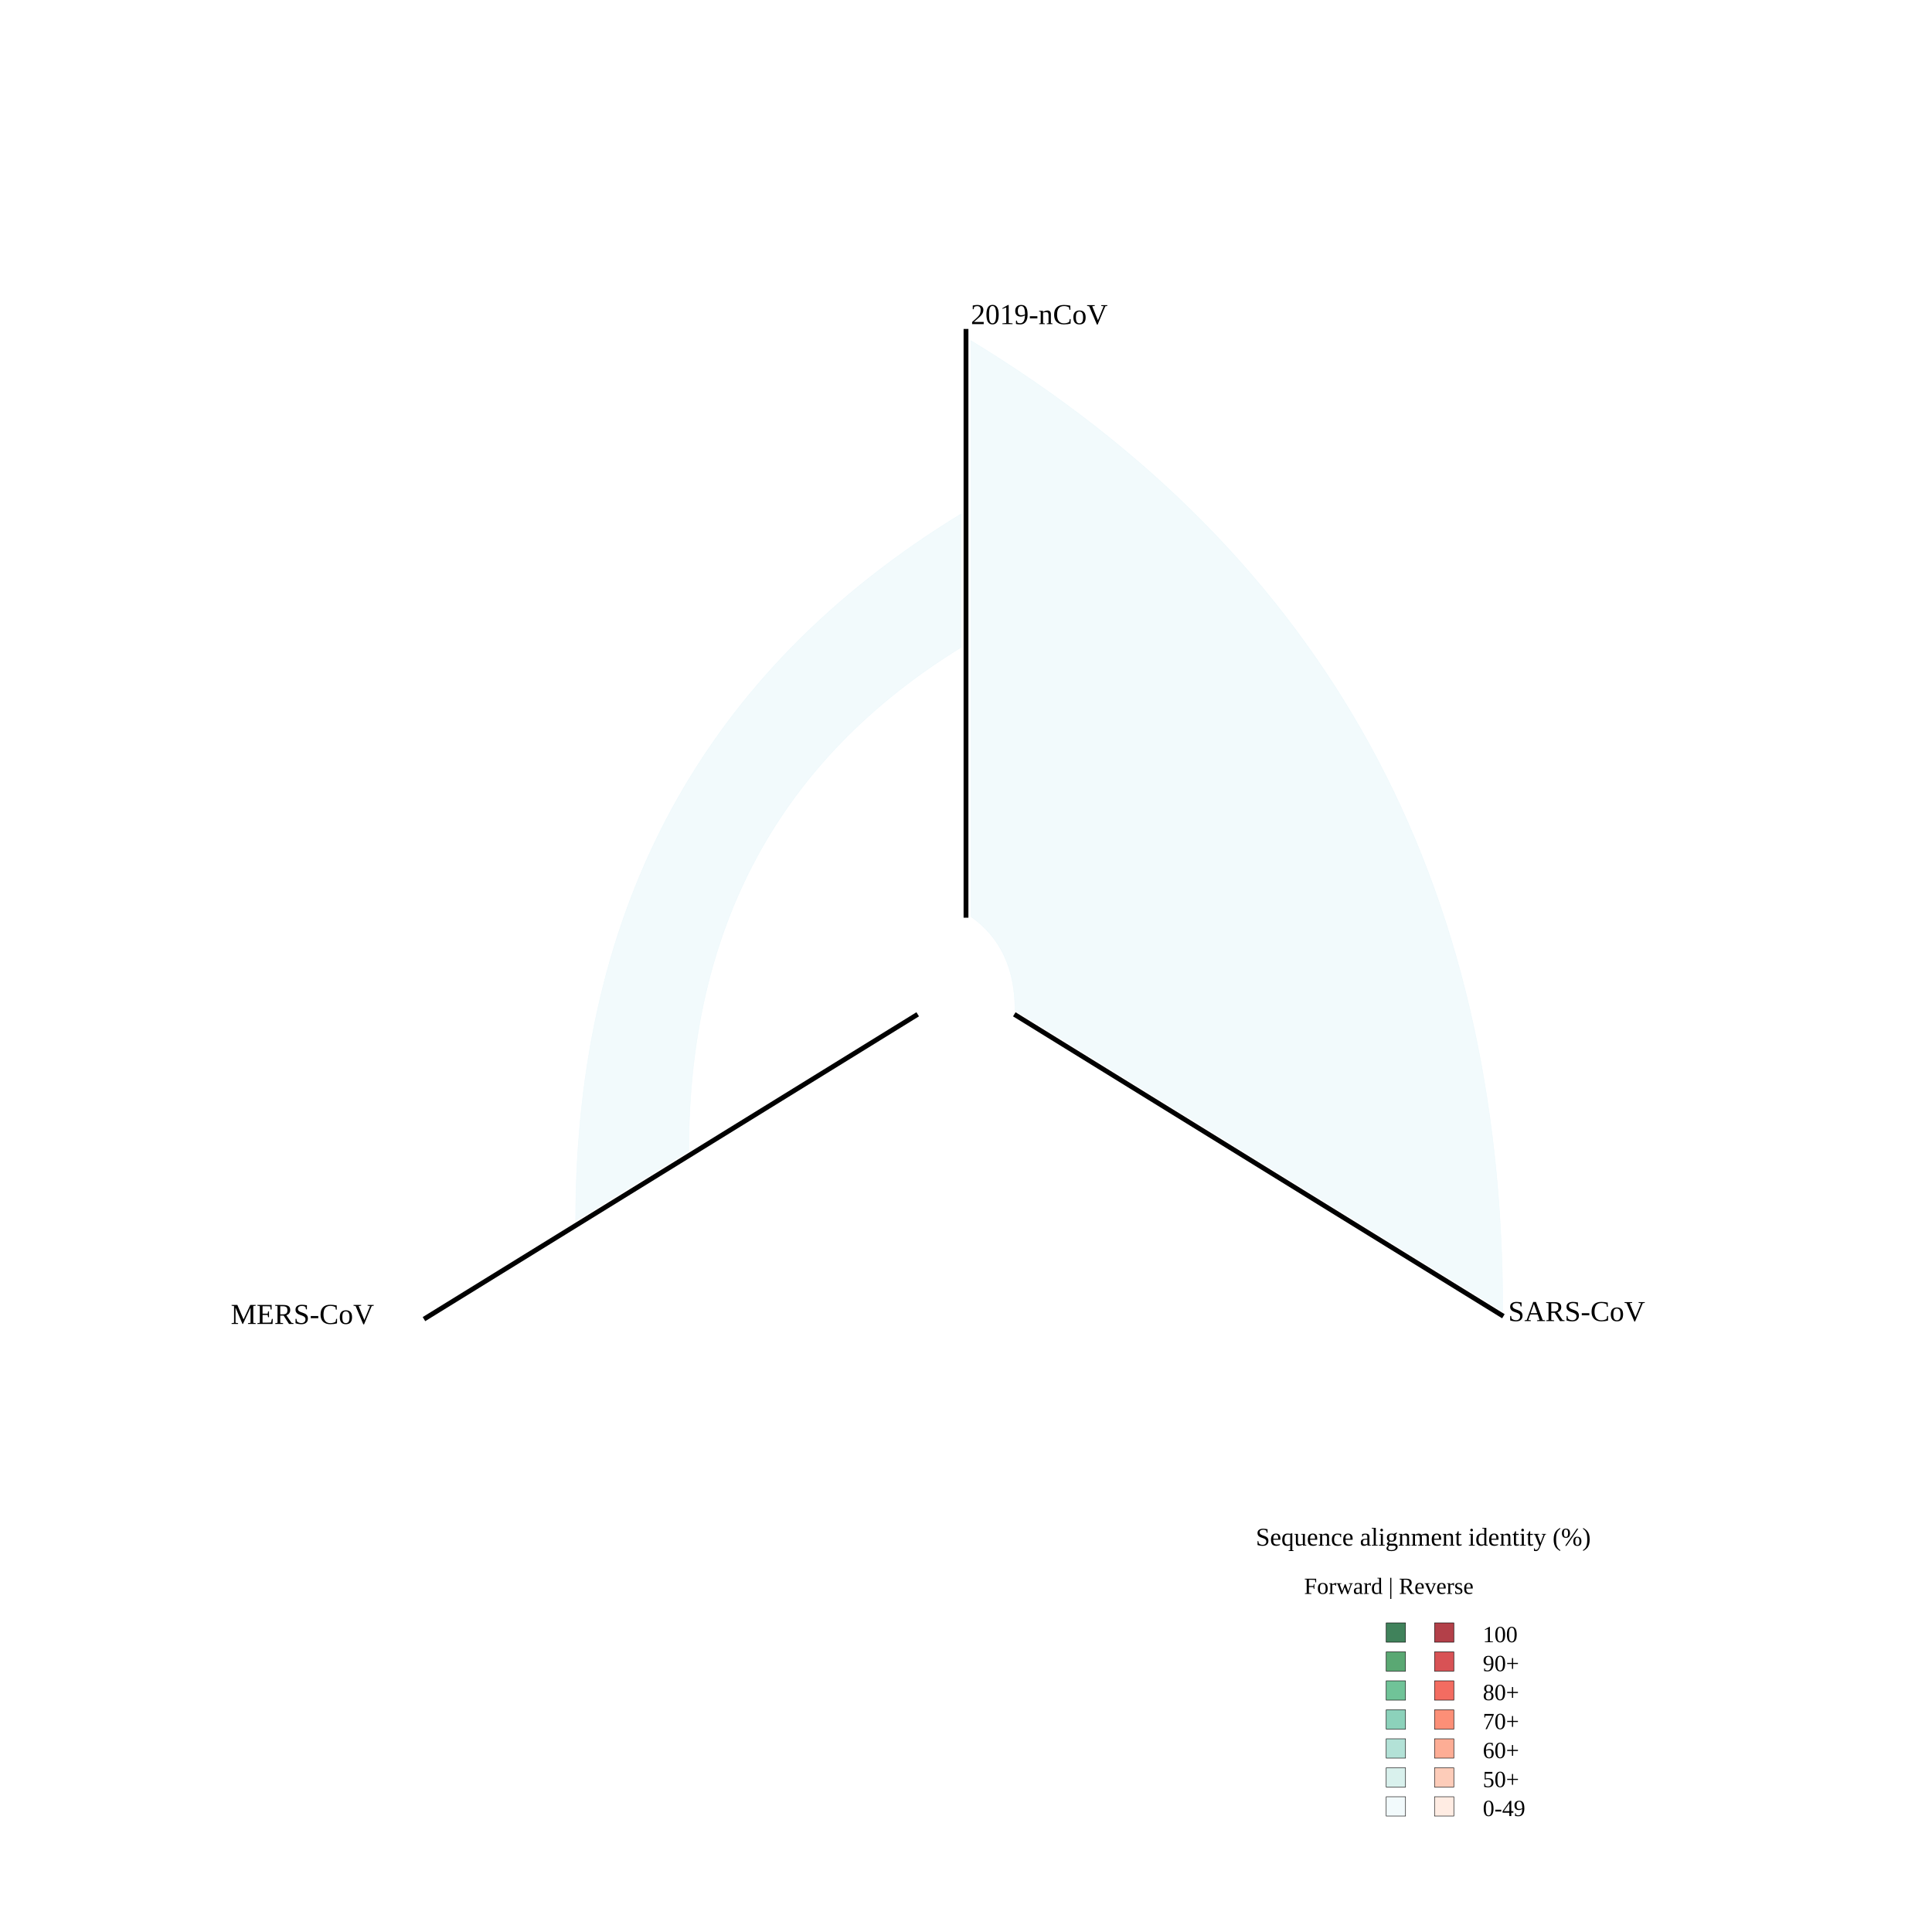
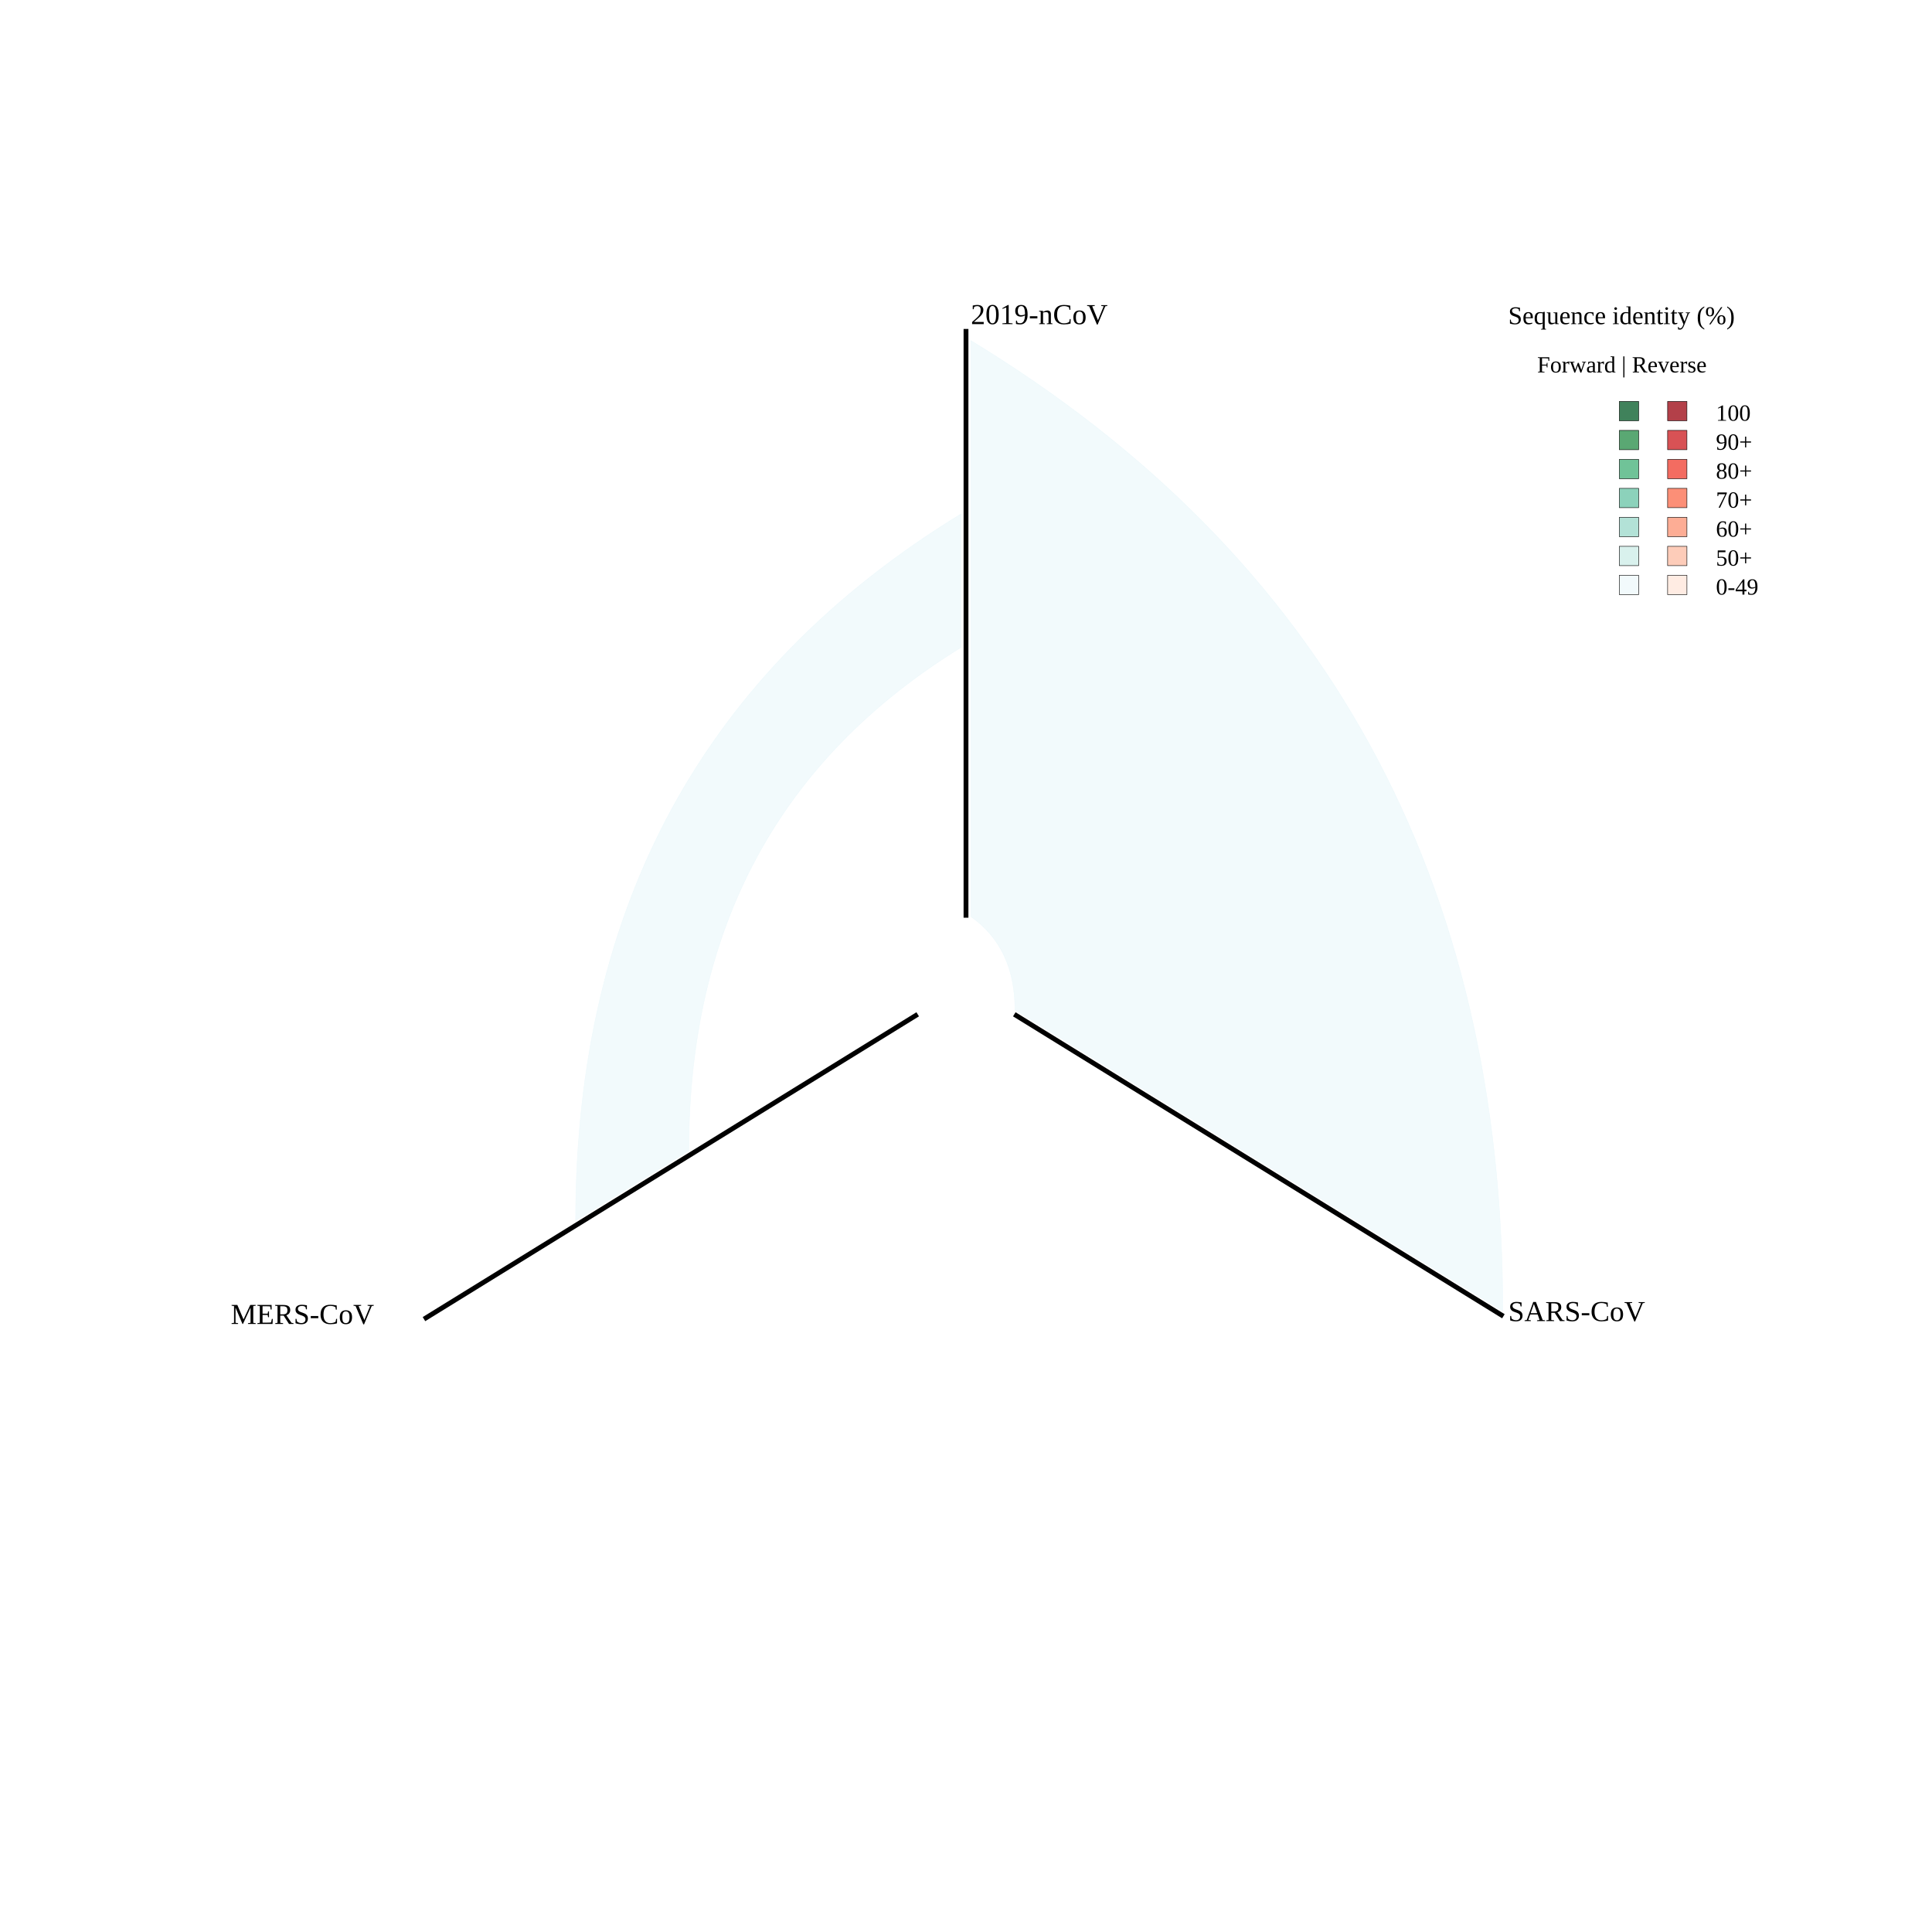
<svg xmlns="http://www.w3.org/2000/svg" width="2000" height="2000" style="background-color:white">
+   <path d="M 1000 950 L 1000 340.54" stroke="black" stroke-width="5" fill="transparent" />
+   <text font-size="2.5em" x="1005" y="335.54">2019-nCoV</text>
  <path d="M 950 1050 L 438.896 1365.54" stroke="black" stroke-width="5" fill="transparent" />
  <text font-size="2.5em" x="238.896" y="1370.54">MERS-CoV</text>
-   <path d="M 1000 950 L 1000 340.54" stroke="black" stroke-width="5" fill="transparent" />
-   <text font-size="2.5em" x="1005" y="335.54">2019-nCoV</text>
  <path d="M 1050 1050 L 1556.305 1362.577" stroke="black" stroke-width="5" fill="transparent" />
  <text font-size="2.5em" x="1561.305" y="1367.577">SARS-CoV</text>
  <path d="M 995 531.96 L 995 670.08 Q 713.006 843.824 713.006 1191.313 L 595.939 1263.586 Q 595.939 775.835 995 531.96" stroke="#edf8fb" stroke-width="0.5" fill="#edf8fb" fill-opacity="0.75" />
  <path d="M 1005 352.6 L 1005 948.76 Q 1050.732 980.991 1050.732 1045.452 L 1555.624 1357.157 Q 1555.624 687.452 1005 352.6" stroke="#edf8fb" stroke-width="0.5" fill="#edf8fb" fill-opacity="0.75" />
-   <text font-size="2.2em" x="1300" y="1600">Sequence alignment identity (%)</text>
-   <text font-size="2em" x="1350" y="1650">Forward | Reverse</text>
-   <rect x="1435" y="1680" width="20" height="20" style="fill:#005824;stroke:black;stroke-width:0.5;fill-opacity:0.75;" />
-   <text font-size="2em" x="1535" y="1700">100</text>
-   <rect x="1485" y="1680" width="20" height="20" style="fill:#99000d;stroke:black;stroke-width:0.5;fill-opacity:0.75;" />
-   <rect x="1435" y="1710" width="20" height="20" style="fill:#238b45;stroke:black;stroke-width:0.5;fill-opacity:0.75;" />
-   <text font-size="2em" x="1535" y="1730">90+</text>
-   <rect x="1485" y="1710" width="20" height="20" style="fill:#cb181d;stroke:black;stroke-width:0.5;fill-opacity:0.75;" />
-   <rect x="1435" y="1740" width="20" height="20" style="fill:#41ae76;stroke:black;stroke-width:0.5;fill-opacity:0.75;" />
-   <text font-size="2em" x="1535" y="1760">80+</text>
-   <rect x="1485" y="1740" width="20" height="20" style="fill:#ef3b2c;stroke:black;stroke-width:0.5;fill-opacity:0.75;" />
-   <rect x="1435" y="1770" width="20" height="20" style="fill:#66c2a4;stroke:black;stroke-width:0.5;fill-opacity:0.75;" />
-   <text font-size="2em" x="1535" y="1790">70+</text>
-   <rect x="1485" y="1770" width="20" height="20" style="fill:#fb6a4a;stroke:black;stroke-width:0.5;fill-opacity:0.75;" />
-   <rect x="1435" y="1800" width="20" height="20" style="fill:#99d8c9;stroke:black;stroke-width:0.5;fill-opacity:0.75;" />
-   <text font-size="2em" x="1535" y="1820">60+</text>
-   <rect x="1485" y="1800" width="20" height="20" style="fill:#fc9272;stroke:black;stroke-width:0.5;fill-opacity:0.75;" />
-   <rect x="1435" y="1830" width="20" height="20" style="fill:#ccece6;stroke:black;stroke-width:0.5;fill-opacity:0.75;" />
-   <text font-size="2em" x="1535" y="1850">50+</text>
-   <rect x="1485" y="1830" width="20" height="20" style="fill:#fcbba1;stroke:black;stroke-width:0.5;fill-opacity:0.75;" />
-   <rect x="1435" y="1860" width="20" height="20" style="fill:#edf8fb;stroke:black;stroke-width:0.5;fill-opacity:0.75;" />
-   <text font-size="2em" x="1535" y="1880">0-49</text>
-   <rect x="1485" y="1860" width="20" height="20" style="fill:#fee5d9;stroke:black;stroke-width:0.5;fill-opacity:0.75;" />
+   <text font-size="2.2em" x="1561.305" y="335.54">Sequence identity (%)</text>
+   <text font-size="2em" x="1591.305" y="385.54">Forward | Reverse</text>
+   <rect x="1676.305" y="415.54" width="20" height="20" style="fill:#005824;stroke:black;stroke-width:0.5;fill-opacity:0.75;" />
+   <text font-size="2em" x="1776.305" y="435.54">100</text>
+   <rect x="1726.305" y="415.54" width="20" height="20" style="fill:#99000d;stroke:black;stroke-width:0.5;fill-opacity:0.75;" />
+   <rect x="1676.305" y="445.54" width="20" height="20" style="fill:#238b45;stroke:black;stroke-width:0.5;fill-opacity:0.75;" />
+   <text font-size="2em" x="1776.305" y="465.54">90+</text>
+   <rect x="1726.305" y="445.54" width="20" height="20" style="fill:#cb181d;stroke:black;stroke-width:0.5;fill-opacity:0.75;" />
+   <rect x="1676.305" y="475.54" width="20" height="20" style="fill:#41ae76;stroke:black;stroke-width:0.5;fill-opacity:0.75;" />
+   <text font-size="2em" x="1776.305" y="495.54">80+</text>
+   <rect x="1726.305" y="475.54" width="20" height="20" style="fill:#ef3b2c;stroke:black;stroke-width:0.5;fill-opacity:0.75;" />
+   <rect x="1676.305" y="505.54" width="20" height="20" style="fill:#66c2a4;stroke:black;stroke-width:0.5;fill-opacity:0.75;" />
+   <text font-size="2em" x="1776.305" y="525.54">70+</text>
+   <rect x="1726.305" y="505.54" width="20" height="20" style="fill:#fb6a4a;stroke:black;stroke-width:0.5;fill-opacity:0.75;" />
+   <rect x="1676.305" y="535.54" width="20" height="20" style="fill:#99d8c9;stroke:black;stroke-width:0.5;fill-opacity:0.75;" />
+   <text font-size="2em" x="1776.305" y="555.54">60+</text>
+   <rect x="1726.305" y="535.54" width="20" height="20" style="fill:#fc9272;stroke:black;stroke-width:0.5;fill-opacity:0.75;" />
+   <rect x="1676.305" y="565.54" width="20" height="20" style="fill:#ccece6;stroke:black;stroke-width:0.5;fill-opacity:0.75;" />
+   <text font-size="2em" x="1776.305" y="585.54">50+</text>
+   <rect x="1726.305" y="565.54" width="20" height="20" style="fill:#fcbba1;stroke:black;stroke-width:0.5;fill-opacity:0.75;" />
+   <rect x="1676.305" y="595.54" width="20" height="20" style="fill:#edf8fb;stroke:black;stroke-width:0.5;fill-opacity:0.75;" />
+   <text font-size="2em" x="1776.305" y="615.54">0-49</text>
+   <rect x="1726.305" y="595.54" width="20" height="20" style="fill:#fee5d9;stroke:black;stroke-width:0.5;fill-opacity:0.75;" />
</svg>
